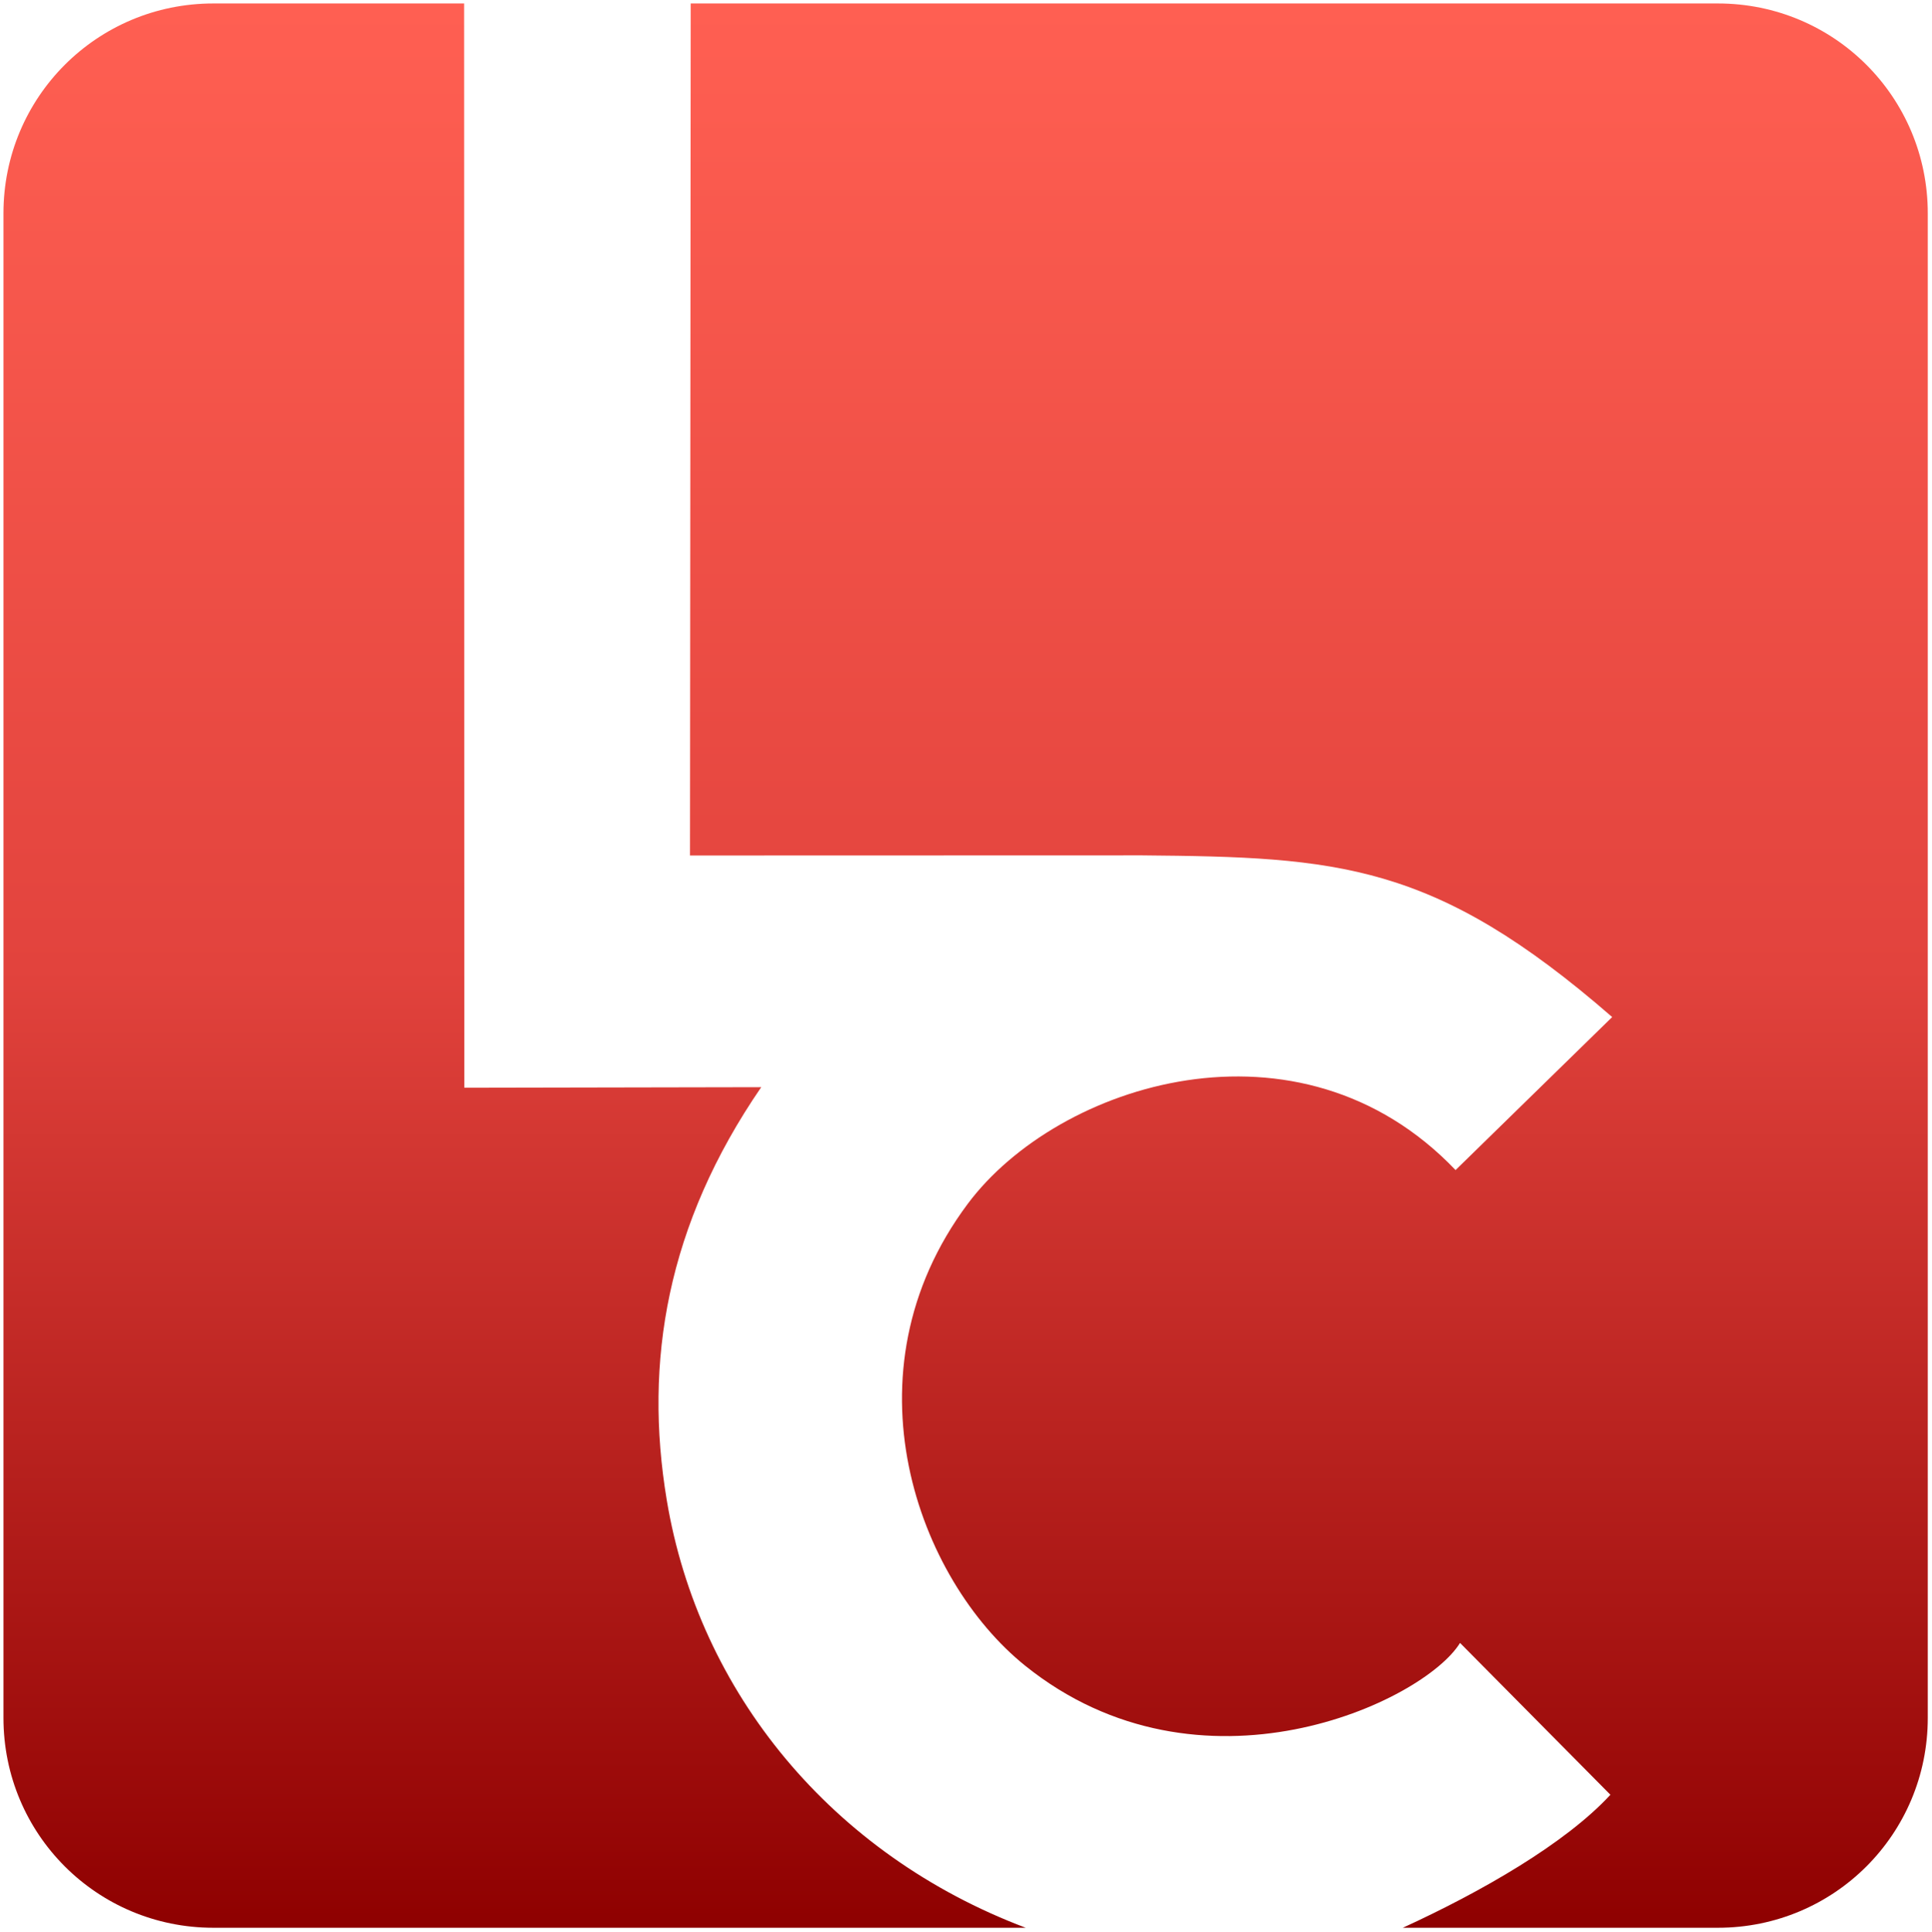
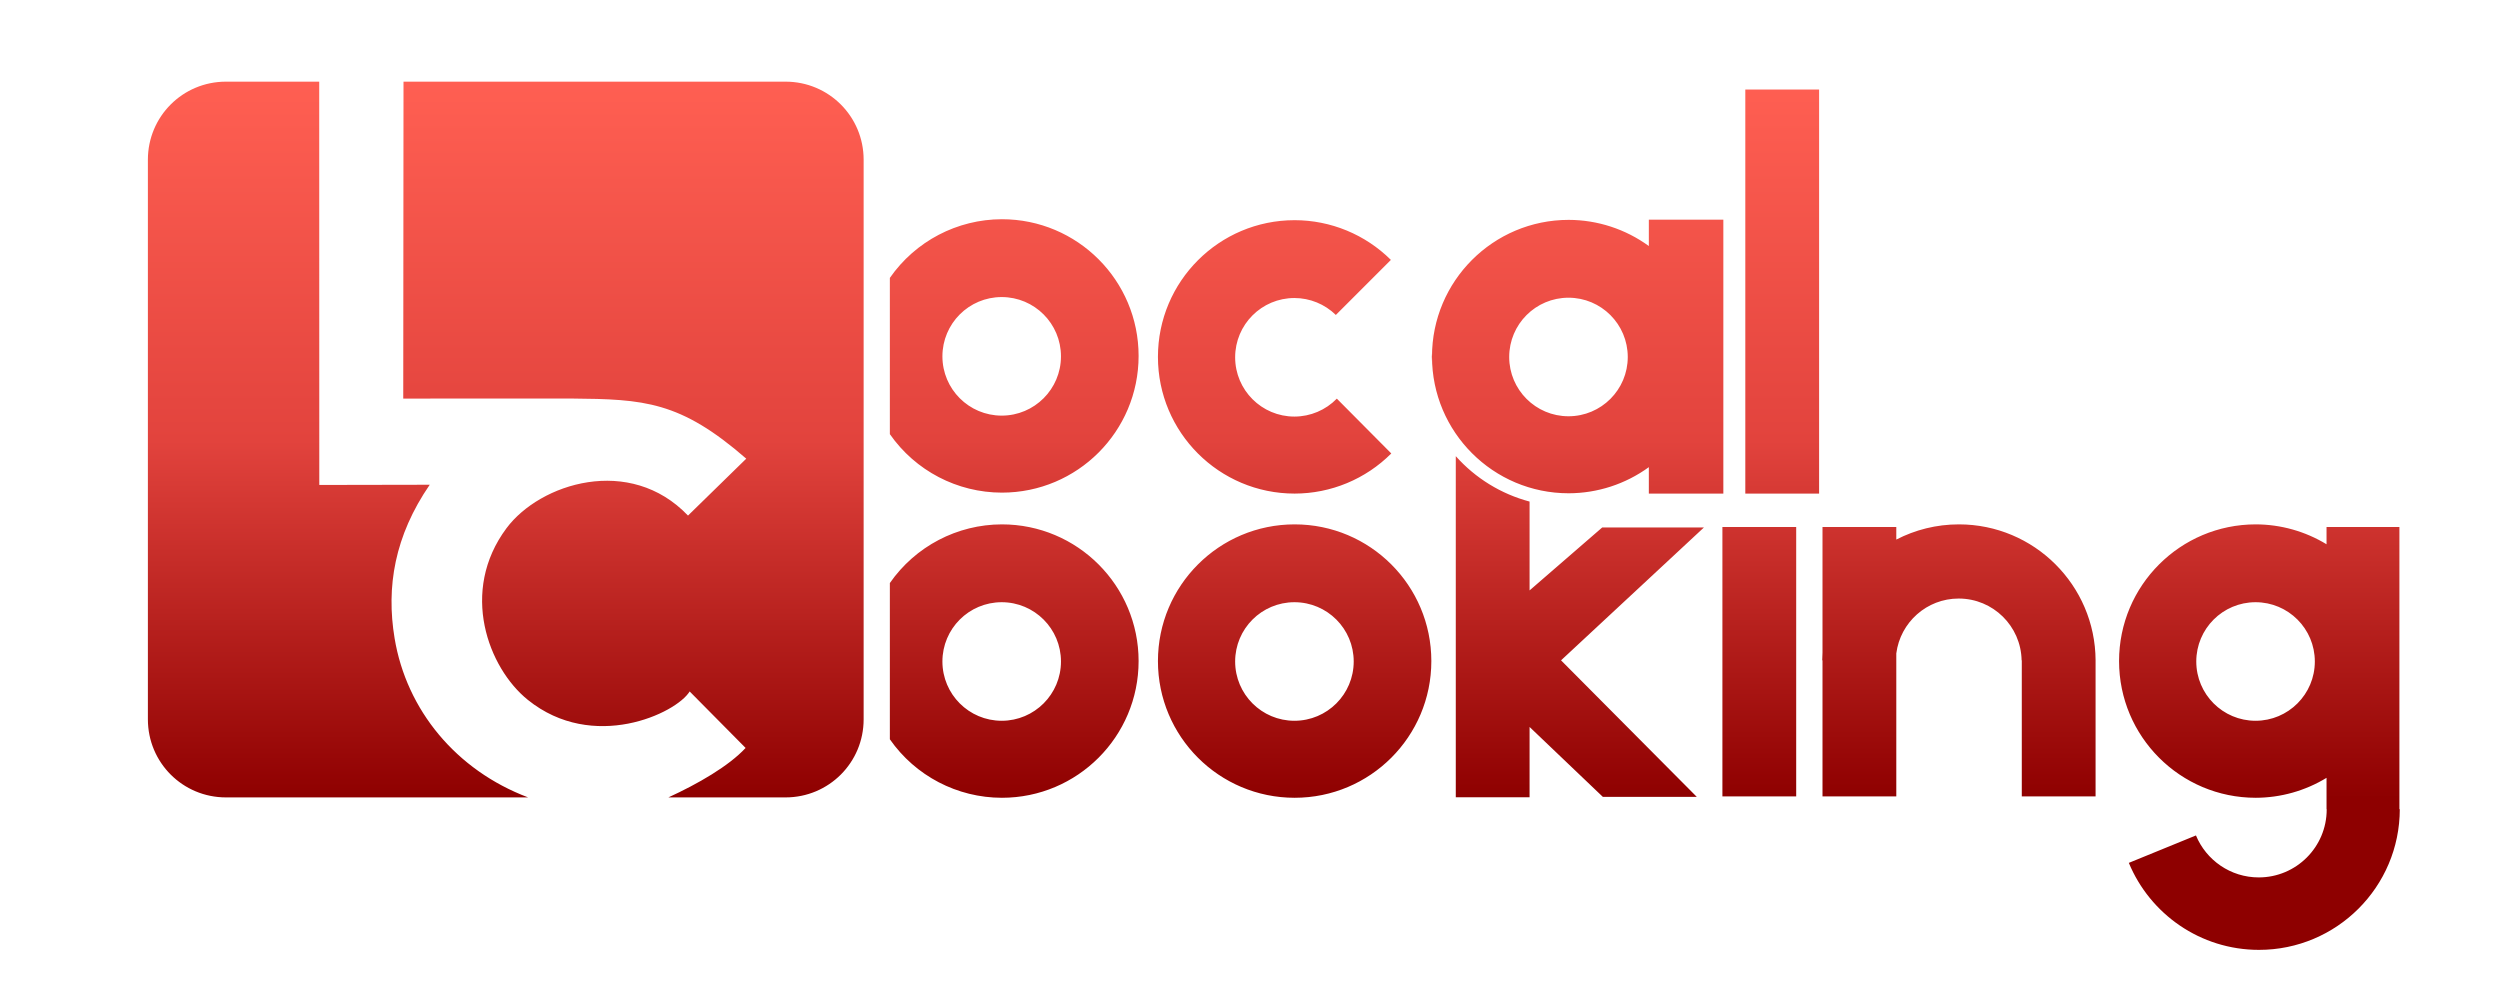
- <svg xmlns="http://www.w3.org/2000/svg" xmlns:xlink="http://www.w3.org/1999/xlink" width="79.022mm" height="79.022mm" viewBox="0 0 280 280" id="svg2" version="1.1">
+ <svg xmlns="http://www.w3.org/2000/svg" xmlns:xlink="http://www.w3.org/1999/xlink" width="275.022mm" height="108.022mm" viewBox="0 0 974.489 382.756" id="svg2" version="1.1">
  <defs id="defs4">
    <linearGradient id="linearGradient4237">
      <stop style="stop-color:#8e0000;stop-opacity:1" offset="0" id="stop4239" />
      <stop id="stop4245" offset="0.5" style="stop-color:#e2433d;stop-opacity:1;" />
      <stop style="stop-color:#ff5f52;stop-opacity:1" offset="1" id="stop4241" />
    </linearGradient>
-     <linearGradient xlink:href="#linearGradient4237" id="linearGradient4243" x1="384.158" y1="625.625" x2="384.158" y2="346.823" gradientUnits="userSpaceOnUse" />
+     <linearGradient xlink:href="#linearGradient4237" id="linearGradient4243" x1="384.158" y1="625.625" x2="384.158" y2="346.823" gradientUnits="userSpaceOnUse" gradientTransform="translate(-173.7856,-314.3914)" />
  </defs>
-   <g id="layer1" transform="translate(-230.9286,-345.7194)">
-     <path style="fill:url(#linearGradient4243);fill-opacity:1;stroke:none;stroke-width:1.003;stroke-linecap:round;stroke-linejoin:round;stroke-miterlimit:4;stroke-dasharray:none;stroke-dashoffset:0;stroke-opacity:1" d="m 341.296,503.344 c -13.713,19.971 -17.023,39.832 -13.702,59.835 4.647,27.985 23.997,51.454 52.049,62.039 l -117.777,0 c -16.862,0 -30.436,-13.574 -30.436,-30.436 l 0,-218.125 c 0,-16.862 13.574,-30.436 30.436,-30.436 l 36.348,0 0.031,157.205 z m -10.329,-33.589 0.105,-123.534 148.92,0 c 16.862,0 30.436,13.574 30.436,30.436 l 0,218.125 c 0,16.862 -13.574,30.436 -30.436,30.436 l -45.673,0 c 11.41,-5.231 23.57,-12.209 30.097,-19.284 l -21.801,-22.015 c -5.294,8.6 -37.668,23.752 -63.083,3.278 -15.427,-12.428 -26.694,-42.277 -8.305,-66.925 13.065,-17.513 48.082,-28.641 70.739,-4.909 l 22.706,-22.186 c -25.76,-22.422 -39.768,-23.19 -68.148,-23.441 z" id="rect4201" />
+   <g id="layer1" transform="translate(-230.9286,-242.9631)">
+     <path style="fill:url(#linearGradient4243);fill-opacity:1;stroke:none;stroke-width:1.003;stroke-linecap:round;stroke-linejoin:round;stroke-miterlimit:4;stroke-dasharray:none;stroke-dashoffset:0;stroke-opacity:1" d="M 88.08 31.83 C 71.219 31.83 57.645 45.404 57.645 62.266 L 57.645 280.391 C 57.645 297.252 71.219 310.826 88.08 310.826 L 205.857 310.826 C 177.806 300.241 158.456 276.773 153.809 248.787 C 150.487 228.784 153.797 208.922 167.51 188.951 L 124.459 189.033 L 124.428 31.83 L 88.08 31.83 z M 157.285 31.83 L 157.182 155.363 L 222.736 155.344 C 251.116 155.594 265.125 156.363 290.885 178.785 L 268.18 200.971 C 245.523 177.239 210.505 188.368 197.439 205.881 C 179.051 230.529 190.319 260.377 205.746 272.805 C 231.161 293.278 263.534 278.127 268.828 269.527 L 290.629 291.543 C 284.102 298.618 271.941 305.595 260.531 310.826 L 306.205 310.826 C 323.067 310.826 336.641 297.252 336.641 280.391 L 336.641 62.266 C 336.641 45.404 323.067 31.83 306.205 31.83 L 157.285 31.83 z M 680.314 34.898 L 680.314 192.398 L 709.078 192.398 L 709.078 34.898 L 680.314 34.898 z M 390.537 85.453 A 53.285 53.285 0 0 0 346.861 108.324 L 346.861 169.225 A 53.285 53.285 0 0 0 390.537 192.025 A 53.285 53.285 0 0 0 443.822 138.738 A 53.285 53.285 0 0 0 390.537 85.453 z M 642.709 85.613 L 642.709 95.904 A 53.285 53.285 0 0 0 611.469 85.705 A 53.285 53.285 0 0 0 558.184 138.99 A 53.285 53.285 0 0 0 611.469 192.277 A 53.285 53.285 0 0 0 642.709 182.094 L 642.709 192.398 L 671.752 192.398 L 671.752 85.613 L 642.709 85.613 z M 504.645 85.826 A 53.285 53.285 0 0 0 451.359 139.111 A 53.285 53.285 0 0 0 504.645 192.398 A 53.285 53.285 0 0 0 542.316 176.754 L 521.092 155.389 A 23.107 23.107 0 0 1 504.562 162.381 A 23.107 23.107 0 0 1 481.455 139.273 A 23.107 23.107 0 0 1 504.562 116.166 A 23.107 23.107 0 0 1 520.703 122.768 L 542.162 101.309 A 53.285 53.285 0 0 0 504.645 85.826 z M 390.455 115.793 A 23.107 23.107 0 0 1 413.562 138.9 A 23.107 23.107 0 0 1 390.455 162.008 A 23.107 23.107 0 0 1 367.348 138.9 A 23.107 23.107 0 0 1 390.455 115.793 z M 611.387 116.045 A 23.107 23.107 0 0 1 634.494 139.152 A 23.107 23.107 0 0 1 611.387 162.26 A 23.107 23.107 0 0 1 588.279 139.152 A 23.107 23.107 0 0 1 611.387 116.045 z M 557.857 137.676 L 557.857 141.133 A 53.285 53.285 0 0 0 557.93 139.111 A 53.285 53.285 0 0 0 557.857 137.676 z M 567.459 177.811 L 567.459 310.781 L 596.221 310.781 L 596.221 283.363 L 624.779 310.613 L 661.396 310.613 L 608.49 257.398 L 664.176 205.613 L 624.527 205.613 L 596.221 230.143 L 596.221 195.508 A 58.715 58.715 0 0 1 567.459 177.811 z M 390.537 204.398 A 53.285 53.285 0 0 0 346.861 227.27 L 346.861 288.17 A 53.285 53.285 0 0 0 390.537 310.971 A 53.285 53.285 0 0 0 443.822 257.684 A 53.285 53.285 0 0 0 390.537 204.398 z M 504.645 204.398 A 53.285 53.285 0 0 0 451.359 257.684 A 53.285 53.285 0 0 0 504.645 310.971 A 53.285 53.285 0 0 0 557.93 257.684 A 53.285 53.285 0 0 0 504.645 204.398 z M 763.572 204.398 C 754.773 204.399 746.481 206.545 739.168 210.322 L 739.168 205.434 L 710.404 205.434 L 710.404 254.332 C 710.341 255.347 710.3 256.369 710.295 257.398 L 710.404 257.398 L 710.404 310.434 L 739.168 310.434 L 739.168 254.695 C 740.715 242.634 751.008 233.308 763.49 233.309 C 776.891 233.309 787.776 244.055 788.016 257.398 L 788.084 257.398 L 788.084 310.434 L 816.846 310.434 L 816.846 257.398 L 816.85 257.398 C 816.695 228.102 792.905 204.399 763.572 204.398 z M 879.287 204.398 A 53.285 53.285 0 0 0 826.002 257.684 A 53.285 53.285 0 0 0 879.287 310.971 A 53.285 53.285 0 0 0 906.873 303.197 L 906.873 315.434 L 906.934 315.434 C 906.934 315.466 906.936 315.497 906.936 315.529 C 906.936 330.155 895.077 342.012 880.451 342.012 C 869.41 342.012 859.95 335.254 855.975 325.65 L 829.809 336.344 C 838.05 356.248 857.654 370.256 880.537 370.256 C 910.83 370.256 935.389 345.717 935.428 315.434 L 935.279 315.434 L 935.279 205.434 L 906.873 205.434 L 906.873 212.156 A 53.285 53.285 0 0 0 879.287 204.398 z M 671.387 205.434 L 671.387 310.434 L 700.148 310.434 L 700.148 205.434 L 671.387 205.434 z M 390.455 234.738 A 23.107 23.107 0 0 1 413.562 257.846 A 23.107 23.107 0 0 1 390.455 280.953 A 23.107 23.107 0 0 1 367.348 257.846 A 23.107 23.107 0 0 1 390.455 234.738 z M 504.562 234.738 A 23.107 23.107 0 0 1 527.67 257.846 A 23.107 23.107 0 0 1 504.562 280.953 A 23.107 23.107 0 0 1 481.455 257.846 A 23.107 23.107 0 0 1 504.562 234.738 z M 879.205 234.738 A 23.107 23.107 0 0 1 902.312 257.846 A 23.107 23.107 0 0 1 879.205 280.953 A 23.107 23.107 0 0 1 856.098 257.846 A 23.107 23.107 0 0 1 879.205 234.738 z " transform="translate(230.9286,242.963)" id="rect4201" />
  </g>
</svg>
